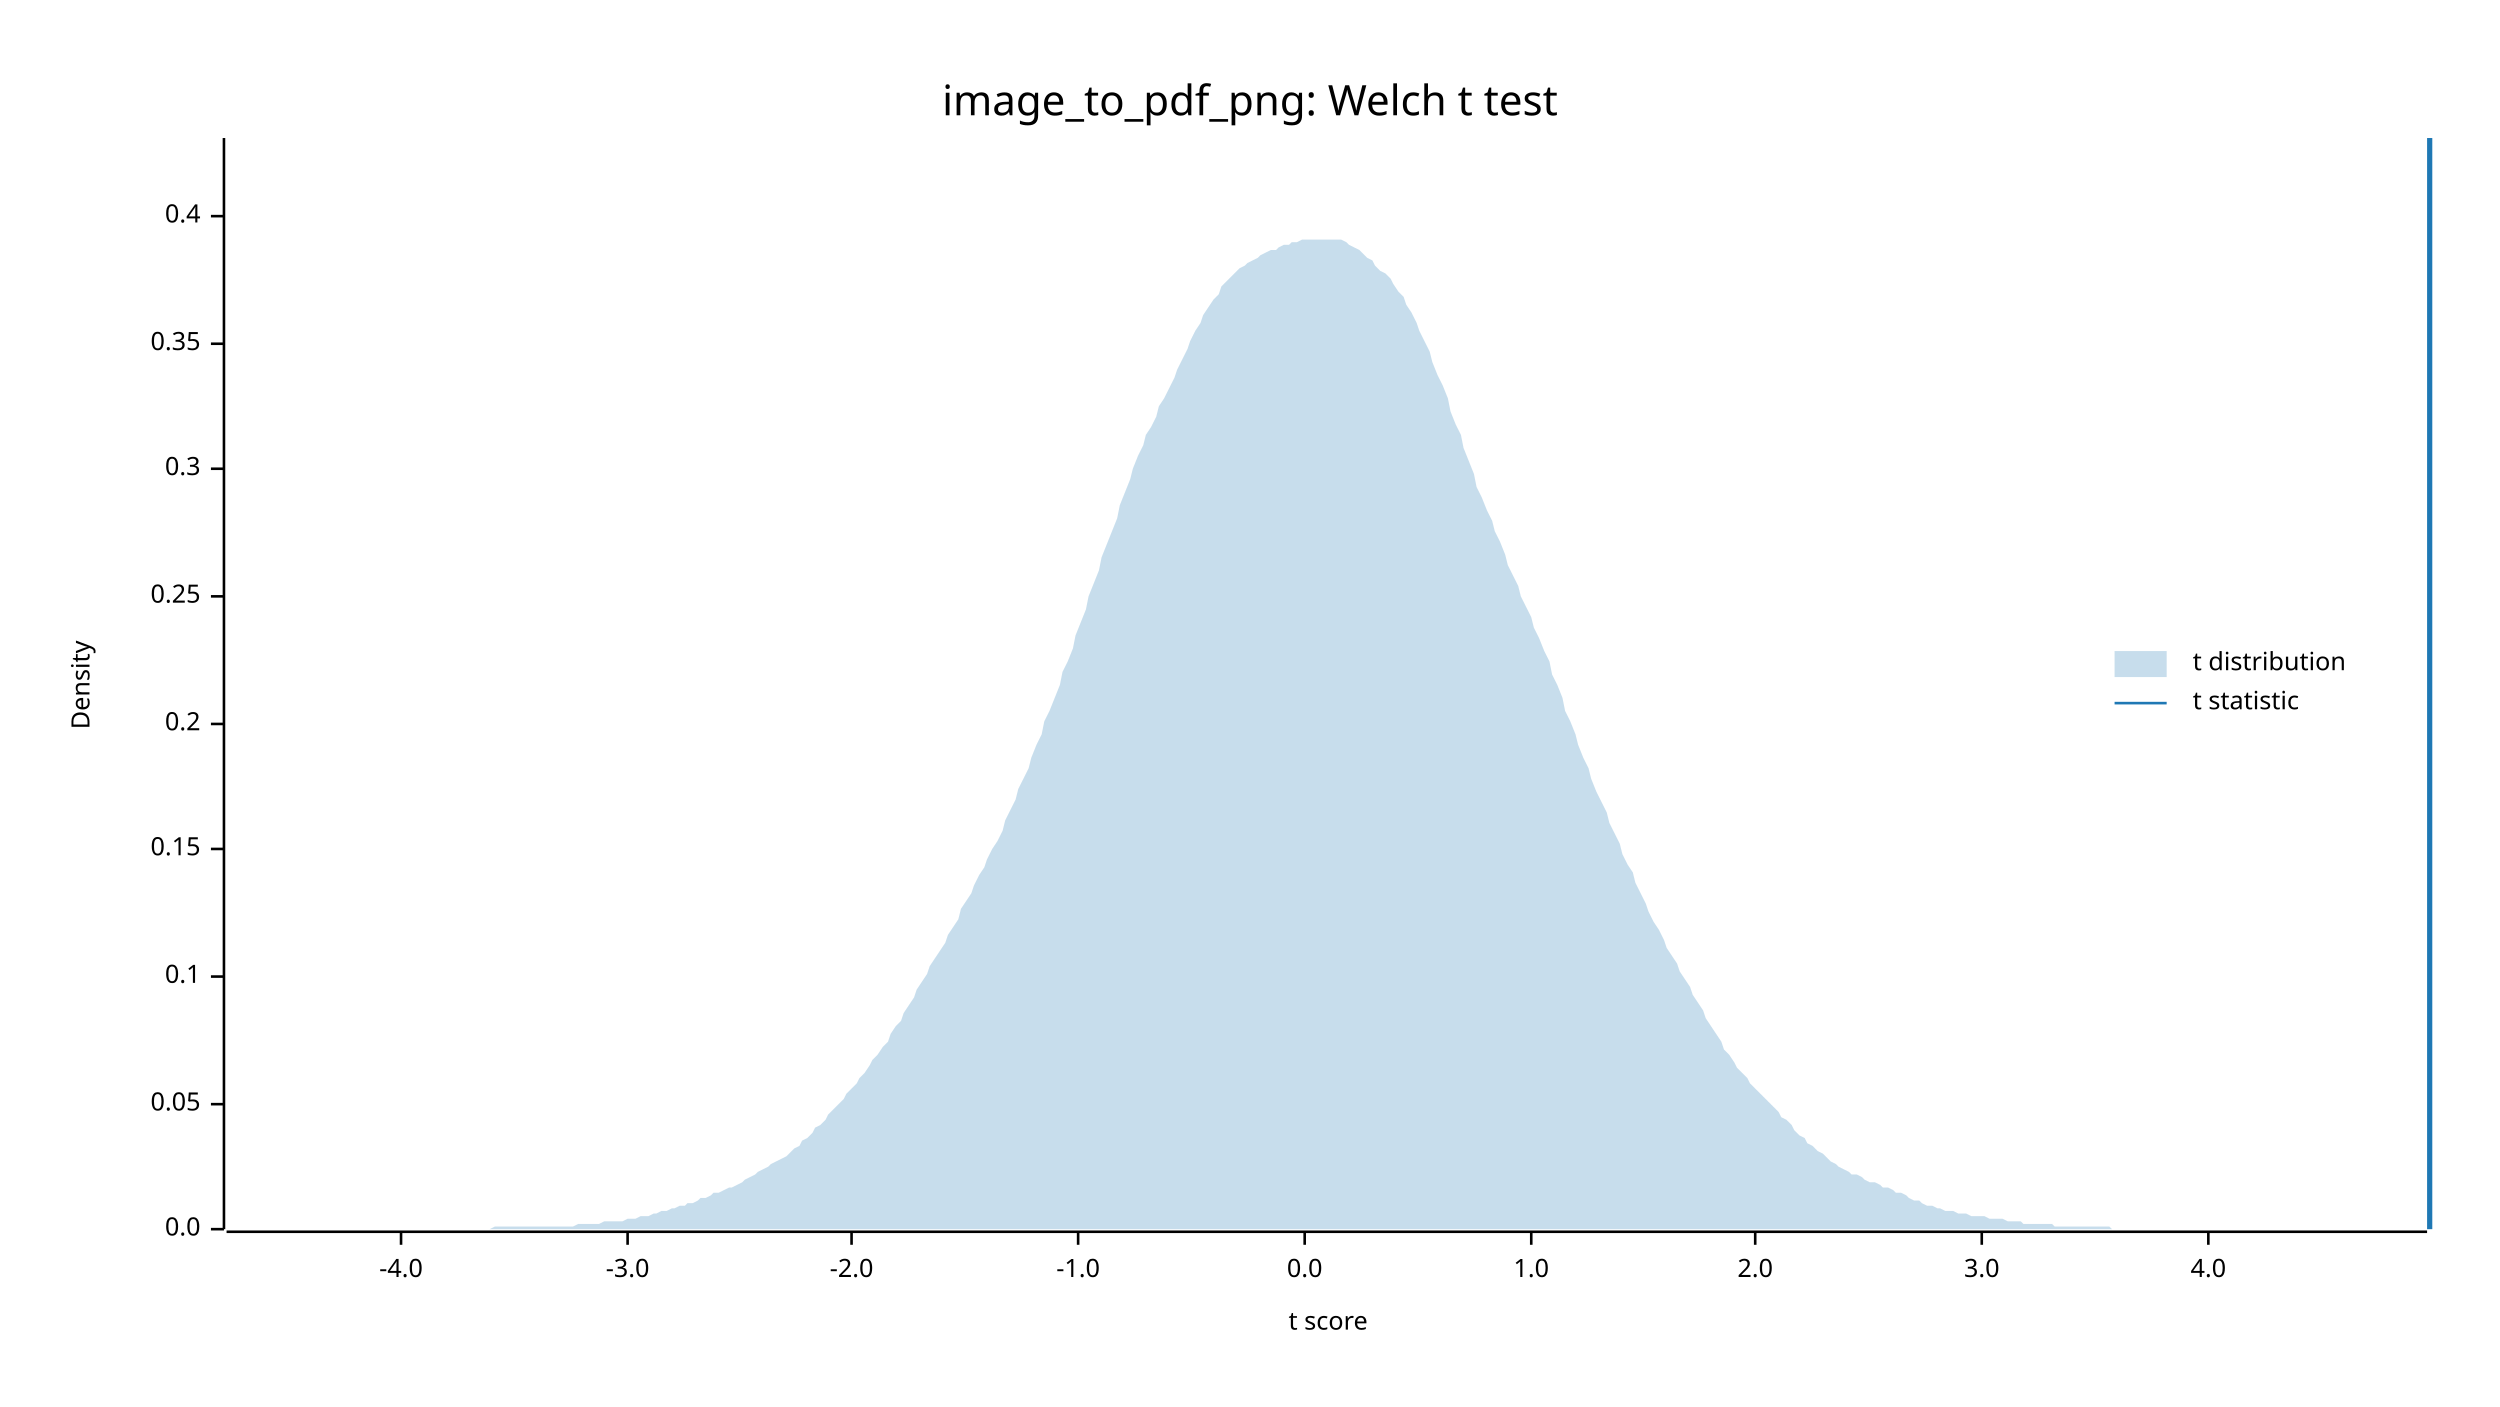
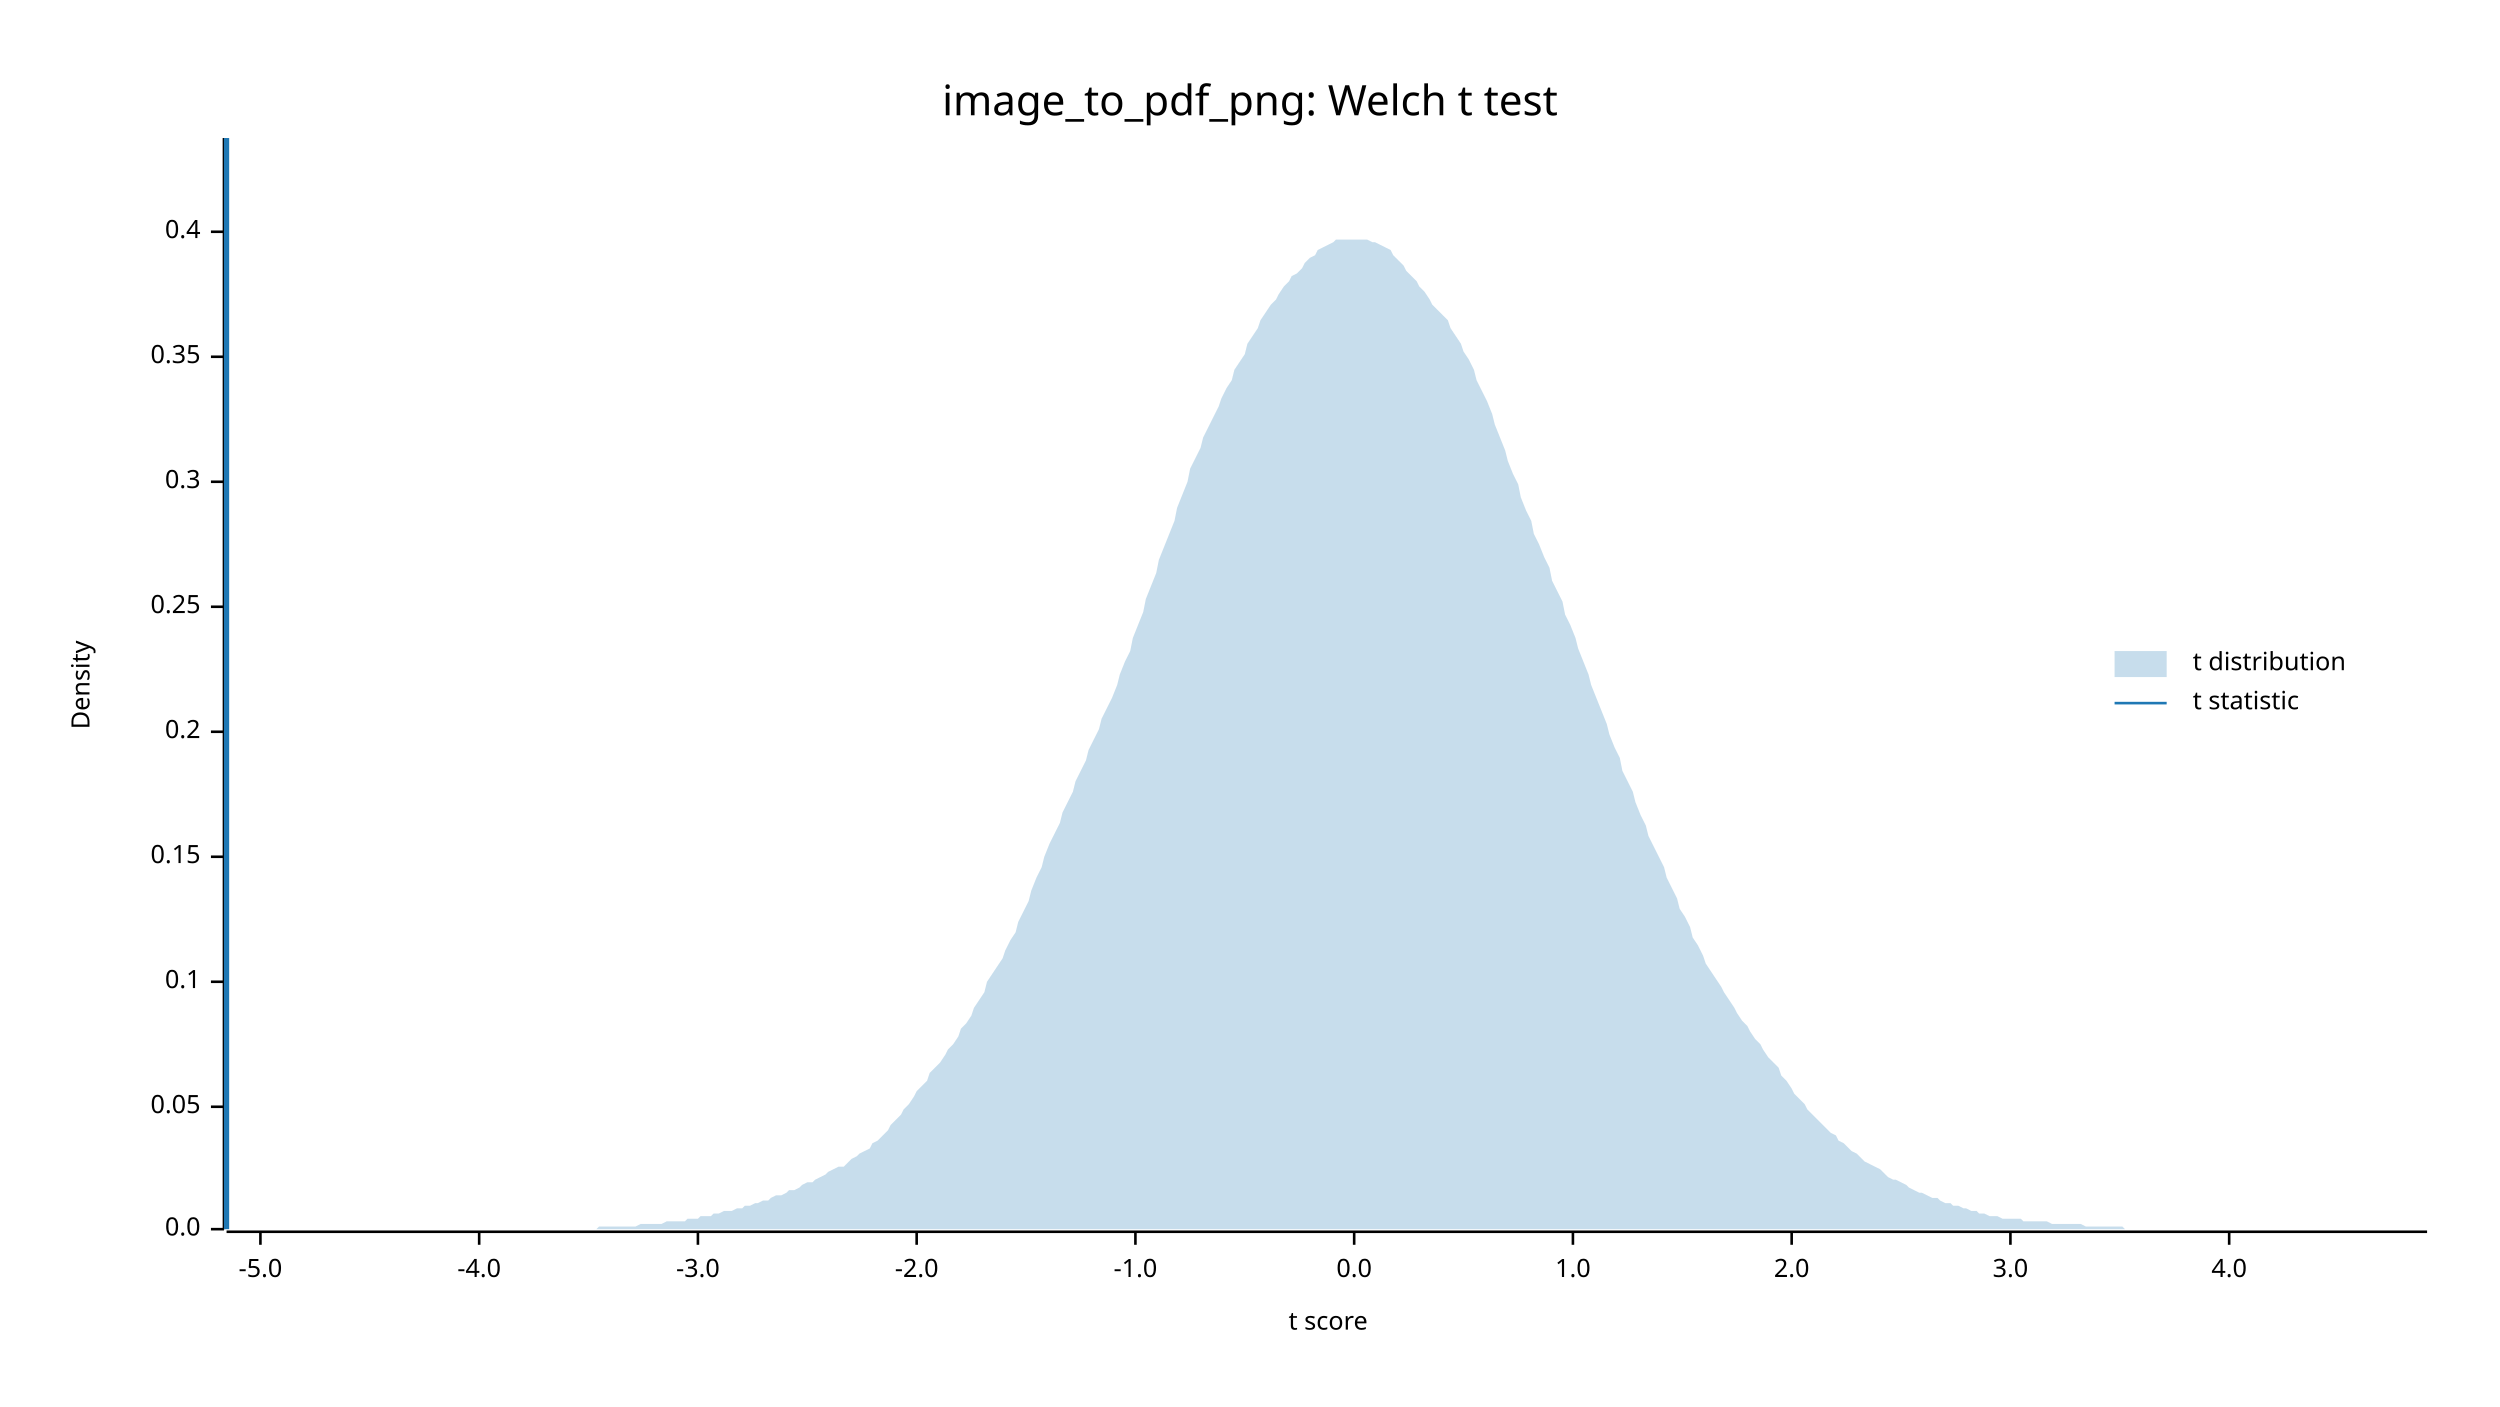
<svg xmlns="http://www.w3.org/2000/svg" width="960" height="540" viewBox="0 0 960 540">
  <text x="480" y="32" dy="0.76em" text-anchor="middle" font-family="sans-serif" font-size="16.129" opacity="1" fill="#000000">
image_to_pdf_png: Welch t test
</text>
  <text x="27" y="263" dy="0.76em" text-anchor="middle" font-family="sans-serif" font-size="9.677" opacity="1" fill="#000000" transform="rotate(270, 27, 263)">
Density
</text>
  <text x="510" y="513" dy="-0.5ex" text-anchor="middle" font-family="sans-serif" font-size="9.677" opacity="1" fill="#000000">
t score
</text>
  <polyline fill="none" opacity="1" stroke="#000000" stroke-width="1" points="86,53 86,472 " />
  <text x="77" y="472" dy="0.5ex" text-anchor="end" font-family="sans-serif" font-size="9.677" opacity="1" fill="#000000">
0.0
</text>
  <polyline fill="none" opacity="1" stroke="#000000" stroke-width="1" points="81,472 86,472 " />
-   <text x="77" y="424" dy="0.5ex" text-anchor="end" font-family="sans-serif" font-size="9.677" opacity="1" fill="#000000">
+   <text x="77" y="425" dy="0.5ex" text-anchor="end" font-family="sans-serif" font-size="9.677" opacity="1" fill="#000000">
0.05
</text>
-   <polyline fill="none" opacity="1" stroke="#000000" stroke-width="1" points="81,424 86,424 " />
-   <text x="77" y="375" dy="0.5ex" text-anchor="end" font-family="sans-serif" font-size="9.677" opacity="1" fill="#000000">
+   <polyline fill="none" opacity="1" stroke="#000000" stroke-width="1" points="81,425 86,425 " />
+   <text x="77" y="377" dy="0.5ex" text-anchor="end" font-family="sans-serif" font-size="9.677" opacity="1" fill="#000000">
0.1
</text>
-   <polyline fill="none" opacity="1" stroke="#000000" stroke-width="1" points="81,375 86,375 " />
-   <text x="77" y="326" dy="0.5ex" text-anchor="end" font-family="sans-serif" font-size="9.677" opacity="1" fill="#000000">
+   <polyline fill="none" opacity="1" stroke="#000000" stroke-width="1" points="81,377 86,377 " />
+   <text x="77" y="329" dy="0.5ex" text-anchor="end" font-family="sans-serif" font-size="9.677" opacity="1" fill="#000000">
0.15
</text>
-   <polyline fill="none" opacity="1" stroke="#000000" stroke-width="1" points="81,326 86,326 " />
-   <text x="77" y="278" dy="0.5ex" text-anchor="end" font-family="sans-serif" font-size="9.677" opacity="1" fill="#000000">
+   <polyline fill="none" opacity="1" stroke="#000000" stroke-width="1" points="81,329 86,329 " />
+   <text x="77" y="281" dy="0.5ex" text-anchor="end" font-family="sans-serif" font-size="9.677" opacity="1" fill="#000000">
0.2
</text>
-   <polyline fill="none" opacity="1" stroke="#000000" stroke-width="1" points="81,278 86,278 " />
-   <text x="77" y="229" dy="0.5ex" text-anchor="end" font-family="sans-serif" font-size="9.677" opacity="1" fill="#000000">
+   <polyline fill="none" opacity="1" stroke="#000000" stroke-width="1" points="81,281 86,281 " />
+   <text x="77" y="233" dy="0.5ex" text-anchor="end" font-family="sans-serif" font-size="9.677" opacity="1" fill="#000000">
0.25
</text>
-   <polyline fill="none" opacity="1" stroke="#000000" stroke-width="1" points="81,229 86,229 " />
-   <text x="77" y="180" dy="0.5ex" text-anchor="end" font-family="sans-serif" font-size="9.677" opacity="1" fill="#000000">
+   <polyline fill="none" opacity="1" stroke="#000000" stroke-width="1" points="81,233 86,233 " />
+   <text x="77" y="185" dy="0.5ex" text-anchor="end" font-family="sans-serif" font-size="9.677" opacity="1" fill="#000000">
0.3
</text>
-   <polyline fill="none" opacity="1" stroke="#000000" stroke-width="1" points="81,180 86,180 " />
-   <text x="77" y="132" dy="0.5ex" text-anchor="end" font-family="sans-serif" font-size="9.677" opacity="1" fill="#000000">
+   <polyline fill="none" opacity="1" stroke="#000000" stroke-width="1" points="81,185 86,185 " />
+   <text x="77" y="137" dy="0.5ex" text-anchor="end" font-family="sans-serif" font-size="9.677" opacity="1" fill="#000000">
0.35
</text>
-   <polyline fill="none" opacity="1" stroke="#000000" stroke-width="1" points="81,132 86,132 " />
-   <text x="77" y="83" dy="0.5ex" text-anchor="end" font-family="sans-serif" font-size="9.677" opacity="1" fill="#000000">
+   <polyline fill="none" opacity="1" stroke="#000000" stroke-width="1" points="81,137 86,137 " />
+   <text x="77" y="89" dy="0.5ex" text-anchor="end" font-family="sans-serif" font-size="9.677" opacity="1" fill="#000000">
0.4
</text>
-   <polyline fill="none" opacity="1" stroke="#000000" stroke-width="1" points="81,83 86,83 " />
+   <polyline fill="none" opacity="1" stroke="#000000" stroke-width="1" points="81,89 86,89 " />
  <polyline fill="none" opacity="1" stroke="#000000" stroke-width="1" points="87,473 932,473 " />
-   <text x="154" y="483" dy="0.76em" text-anchor="middle" font-family="sans-serif" font-size="9.677" opacity="1" fill="#000000">
+   <text x="100" y="483" dy="0.76em" text-anchor="middle" font-family="sans-serif" font-size="9.677" opacity="1" fill="#000000">
+ -5.0
+ </text>
+   <polyline fill="none" opacity="1" stroke="#000000" stroke-width="1" points="100,473 100,478 " />
+   <text x="184" y="483" dy="0.76em" text-anchor="middle" font-family="sans-serif" font-size="9.677" opacity="1" fill="#000000">
-4.0
</text>
-   <polyline fill="none" opacity="1" stroke="#000000" stroke-width="1" points="154,473 154,478 " />
-   <text x="241" y="483" dy="0.76em" text-anchor="middle" font-family="sans-serif" font-size="9.677" opacity="1" fill="#000000">
+   <polyline fill="none" opacity="1" stroke="#000000" stroke-width="1" points="184,473 184,478 " />
+   <text x="268" y="483" dy="0.76em" text-anchor="middle" font-family="sans-serif" font-size="9.677" opacity="1" fill="#000000">
-3.0
</text>
-   <polyline fill="none" opacity="1" stroke="#000000" stroke-width="1" points="241,473 241,478 " />
-   <text x="327" y="483" dy="0.76em" text-anchor="middle" font-family="sans-serif" font-size="9.677" opacity="1" fill="#000000">
+   <polyline fill="none" opacity="1" stroke="#000000" stroke-width="1" points="268,473 268,478 " />
+   <text x="352" y="483" dy="0.76em" text-anchor="middle" font-family="sans-serif" font-size="9.677" opacity="1" fill="#000000">
-2.0
</text>
-   <polyline fill="none" opacity="1" stroke="#000000" stroke-width="1" points="327,473 327,478 " />
-   <text x="414" y="483" dy="0.76em" text-anchor="middle" font-family="sans-serif" font-size="9.677" opacity="1" fill="#000000">
+   <polyline fill="none" opacity="1" stroke="#000000" stroke-width="1" points="352,473 352,478 " />
+   <text x="436" y="483" dy="0.76em" text-anchor="middle" font-family="sans-serif" font-size="9.677" opacity="1" fill="#000000">
-1.0
</text>
-   <polyline fill="none" opacity="1" stroke="#000000" stroke-width="1" points="414,473 414,478 " />
-   <text x="501" y="483" dy="0.76em" text-anchor="middle" font-family="sans-serif" font-size="9.677" opacity="1" fill="#000000">
+   <polyline fill="none" opacity="1" stroke="#000000" stroke-width="1" points="436,473 436,478 " />
+   <text x="520" y="483" dy="0.76em" text-anchor="middle" font-family="sans-serif" font-size="9.677" opacity="1" fill="#000000">
0.0
</text>
-   <polyline fill="none" opacity="1" stroke="#000000" stroke-width="1" points="501,473 501,478 " />
-   <text x="588" y="483" dy="0.76em" text-anchor="middle" font-family="sans-serif" font-size="9.677" opacity="1" fill="#000000">
+   <polyline fill="none" opacity="1" stroke="#000000" stroke-width="1" points="520,473 520,478 " />
+   <text x="604" y="483" dy="0.76em" text-anchor="middle" font-family="sans-serif" font-size="9.677" opacity="1" fill="#000000">
1.0
</text>
-   <polyline fill="none" opacity="1" stroke="#000000" stroke-width="1" points="588,473 588,478 " />
-   <text x="674" y="483" dy="0.76em" text-anchor="middle" font-family="sans-serif" font-size="9.677" opacity="1" fill="#000000">
+   <polyline fill="none" opacity="1" stroke="#000000" stroke-width="1" points="604,473 604,478 " />
+   <text x="688" y="483" dy="0.76em" text-anchor="middle" font-family="sans-serif" font-size="9.677" opacity="1" fill="#000000">
2.0
</text>
-   <polyline fill="none" opacity="1" stroke="#000000" stroke-width="1" points="674,473 674,478 " />
-   <text x="761" y="483" dy="0.76em" text-anchor="middle" font-family="sans-serif" font-size="9.677" opacity="1" fill="#000000">
+   <polyline fill="none" opacity="1" stroke="#000000" stroke-width="1" points="688,473 688,478 " />
+   <text x="772" y="483" dy="0.76em" text-anchor="middle" font-family="sans-serif" font-size="9.677" opacity="1" fill="#000000">
3.0
</text>
-   <polyline fill="none" opacity="1" stroke="#000000" stroke-width="1" points="761,473 761,478 " />
-   <text x="848" y="483" dy="0.76em" text-anchor="middle" font-family="sans-serif" font-size="9.677" opacity="1" fill="#000000">
+   <polyline fill="none" opacity="1" stroke="#000000" stroke-width="1" points="772,473 772,478 " />
+   <text x="856" y="483" dy="0.76em" text-anchor="middle" font-family="sans-serif" font-size="9.677" opacity="1" fill="#000000">
4.0
</text>
-   <polyline fill="none" opacity="1" stroke="#000000" stroke-width="1" points="848,473 848,478 " />
-   <polygon opacity="0.25" fill="#1F78B4" points="87,472 88,472 90,472 92,472 93,472 95,472 97,472 98,472 100,472 102,472 103,472 105,472 107,472 109,472 110,472 112,472 114,472 115,472 117,472 119,472 120,472 122,472 124,472 125,472 127,472 129,472 131,472 132,472 134,472 136,472 137,472 139,472 141,472 142,472 144,472 146,472 147,472 149,472 151,472 153,472 154,472 156,472 158,472 159,472 161,472 163,472 164,472 166,472 168,472 169,472 171,472 173,472 175,472 176,472 178,472 180,472 181,472 183,472 185,472 186,472 188,472 190,471 191,471 193,471 195,471 197,471 198,471 200,471 202,471 203,471 205,471 207,471 208,471 210,471 212,471 214,471 215,471 217,471 219,471 220,471 222,470 224,470 225,470 227,470 229,470 230,470 232,469 234,469 236,469 237,469 239,469 241,468 242,468 244,468 246,467 247,467 249,467 251,466 252,466 254,465 256,465 258,464 259,464 261,463 263,463 264,462 266,462 268,461 269,460 271,460 273,459 274,458 276,458 278,457 280,456 281,456 283,455 285,454 286,453 288,452 290,451 291,450 293,449 295,448 296,447 298,446 300,445 302,444 303,443 305,441 307,440 308,438 310,437 312,435 313,433 315,432 317,430 318,428 320,426 322,424 324,422 325,420 327,418 329,416 330,414 332,412 334,409 335,407 337,405 339,402 341,400 342,397 344,394 346,392 347,389 349,386 351,383 352,380 354,377 356,374 357,371 359,368 361,365 363,362 364,359 366,356 368,353 369,349 371,346 373,343 374,340 376,336 378,333 379,330 381,326 383,323 385,319 386,315 388,311 390,307 391,303 393,299 395,295 396,291 398,286 400,282 401,277 403,273 405,268 407,263 408,258 410,254 412,249 413,244 415,239 417,234 418,229 420,224 422,219 423,214 425,209 427,204 429,199 430,194 432,189 434,184 435,180 437,175 439,171 440,167 442,164 444,160 445,156 447,153 449,149 451,145 452,142 454,138 456,134 457,131 459,127 461,124 462,121 464,118 466,115 468,113 469,110 471,108 473,106 474,105 476,103 478,102 479,101 481,100 483,99 484,98 486,97 488,96 490,96 491,95 493,94 495,94 496,93 498,93 500,92 501,92 503,92 505,92 506,92 508,92 510,92 512,92 513,92 515,92 517,93 518,94 520,95 522,96 523,97 525,99 527,100 528,102 530,104 532,105 534,107 535,109 537,112 539,114 540,117 542,120 544,124 545,127 547,131 549,135 550,139 552,144 554,148 556,153 557,158 559,163 561,167 562,172 564,177 566,182 567,187 569,191 571,196 573,200 574,204 576,208 578,213 579,217 581,221 583,225 584,229 586,233 588,237 589,241 591,245 593,250 595,254 596,259 598,263 600,268 601,273 603,277 605,282 606,286 608,291 610,295 611,299 613,304 615,308 617,312 618,316 620,320 622,324 623,328 625,332 627,335 628,339 630,343 632,347 633,350 635,354 637,357 639,361 640,364 642,367 644,370 645,373 647,376 649,379 650,382 652,385 654,388 655,391 657,394 659,397 661,400 662,403 664,405 666,408 667,410 669,412 671,414 672,416 674,418 676,420 677,421 679,423 681,425 683,427 684,429 686,430 688,432 689,434 691,436 693,437 694,439 696,440 698,442 700,443 701,444 703,446 705,447 706,448 708,449 710,450 711,451 713,451 715,452 716,453 718,454 720,454 722,455 723,456 725,456 727,457 728,458 730,458 732,459 733,460 735,461 737,461 738,462 740,463 742,463 744,464 745,464 747,465 749,465 750,465 752,466 754,466 755,466 757,467 759,467 760,467 762,467 764,468 766,468 767,468 769,468 771,469 772,469 774,469 776,469 777,470 779,470 781,470 782,470 784,470 786,470 788,470 789,471 791,471 793,471 794,471 796,471 798,471 799,471 801,471 803,471 804,471 806,471 808,471 810,471 811,472 813,472 815,472 816,472 818,472 820,472 821,472 823,472 825,472 827,472 828,472 830,472 832,472 833,472 835,472 837,472 838,472 840,472 842,472 843,472 845,472 847,472 849,472 850,472 852,472 854,472 855,472 857,472 859,472 860,472 862,472 864,472 865,472 867,472 869,472 871,472 872,472 874,472 876,472 877,472 879,472 881,472 882,472 884,472 886,472 887,472 889,472 891,472 893,472 894,472 896,472 898,472 899,472 901,472 903,472 904,472 906,472 908,472 909,472 911,472 913,472 915,472 916,472 918,472 920,472 921,472 923,472 925,472 926,472 928,472 930,472 932,472 932,472 87,472 " />
-   <polyline fill="none" opacity="1" stroke="#1F78B4" stroke-width="2" points="933,472 933,53 " />
+   <polyline fill="none" opacity="1" stroke="#000000" stroke-width="1" points="856,473 856,478 " />
+   <polygon opacity="0.25" fill="#1F78B4" points="87,472 88,472 90,472 92,472 93,472 95,472 97,472 98,472 100,472 102,472 103,472 105,472 107,472 109,472 110,472 112,472 114,472 115,472 117,472 119,472 120,472 122,472 124,472 125,472 127,472 129,472 131,472 132,472 134,472 136,472 137,472 139,472 141,472 142,472 144,472 146,472 147,472 149,472 151,472 153,472 154,472 156,472 158,472 159,472 161,472 163,472 164,472 166,472 168,472 169,472 171,472 173,472 175,472 176,472 178,472 180,472 181,472 183,472 185,472 186,472 188,472 190,472 191,472 193,472 195,472 197,472 198,472 200,472 202,472 203,472 205,472 207,472 208,472 210,472 212,472 214,472 215,472 217,472 219,472 220,472 222,472 224,472 225,472 227,472 229,472 230,471 232,471 234,471 236,471 237,471 239,471 241,471 242,471 244,471 246,470 247,470 249,470 251,470 252,470 254,470 256,469 258,469 259,469 261,469 263,469 264,468 266,468 268,468 269,467 271,467 273,467 274,466 276,466 278,465 280,465 281,465 283,464 285,464 286,463 288,463 290,462 291,462 293,461 295,461 296,460 298,459 300,459 302,458 303,457 305,457 307,456 308,455 310,454 312,454 313,453 315,452 317,451 318,450 320,449 322,448 324,448 325,447 327,445 329,444 330,443 332,442 334,441 335,439 337,438 339,436 341,434 342,432 344,430 346,428 347,426 349,424 351,421 352,419 354,417 356,415 357,412 359,410 361,408 363,405 364,403 366,401 368,398 369,395 371,393 373,390 374,387 376,384 378,381 379,377 381,374 383,371 385,368 386,365 388,361 390,358 391,354 393,350 395,346 396,342 398,337 400,333 401,329 403,324 405,320 407,316 408,312 410,308 412,304 413,300 415,296 417,292 418,288 420,284 422,280 423,276 425,272 427,268 429,263 430,259 432,254 434,250 435,245 437,240 439,235 440,230 442,225 444,220 445,215 447,210 449,205 451,200 452,195 454,190 456,185 457,180 459,176 461,172 462,168 464,164 466,160 468,156 469,153 471,149 473,146 474,142 476,139 478,136 479,132 481,129 483,126 484,123 486,120 488,117 490,115 491,113 493,110 495,108 496,106 498,105 500,103 501,101 503,99 505,98 506,96 508,95 510,94 512,93 513,92 515,92 517,92 518,92 520,92 522,92 523,92 525,92 527,93 528,93 530,94 532,95 534,96 535,98 537,100 539,102 540,104 542,106 544,108 545,110 547,112 549,115 550,117 552,119 554,121 556,123 557,126 559,129 561,132 562,135 564,138 566,142 567,146 569,150 571,154 573,159 574,163 576,168 578,173 579,177 581,182 583,186 584,191 586,196 588,200 589,205 591,209 593,214 595,218 596,223 598,227 600,231 601,236 603,240 605,245 606,249 608,254 610,259 611,263 613,268 615,273 617,278 618,282 620,287 622,291 623,296 625,300 627,304 628,308 630,313 632,317 633,321 635,325 637,329 639,333 640,337 642,341 644,345 645,349 647,352 649,356 650,360 652,363 654,367 655,370 657,373 659,376 661,379 662,381 664,384 666,387 667,389 669,392 671,394 672,396 674,399 676,401 677,403 679,406 681,408 683,410 684,413 686,415 688,418 689,420 691,422 693,424 694,426 696,428 698,430 700,432 701,433 703,435 705,436 706,438 708,439 710,441 711,442 713,443 715,445 716,446 718,447 720,448 722,449 723,450 725,452 727,453 728,453 730,454 732,455 733,456 735,457 737,458 738,458 740,459 742,460 744,460 745,461 747,462 749,462 750,463 752,463 754,464 755,464 757,465 759,465 760,466 762,466 764,467 766,467 767,467 769,468 771,468 772,468 774,468 776,468 777,469 779,469 781,469 782,469 784,469 786,469 788,470 789,470 791,470 793,470 794,470 796,470 798,470 799,470 801,471 803,471 804,471 806,471 808,471 810,471 811,471 813,471 815,471 816,472 818,472 820,472 821,472 823,472 825,472 827,472 828,472 830,472 832,472 833,472 835,472 837,472 838,472 840,472 842,472 843,472 845,472 847,472 849,472 850,472 852,472 854,472 855,472 857,472 859,472 860,472 862,472 864,472 865,472 867,472 869,472 871,472 872,472 874,472 876,472 877,472 879,472 881,472 882,472 884,472 886,472 887,472 889,472 891,472 893,472 894,472 896,472 898,472 899,472 901,472 903,472 904,472 906,472 908,472 909,472 911,472 913,472 915,472 916,472 918,472 920,472 921,472 923,472 925,472 926,472 928,472 930,472 932,472 932,472 87,472 " />
+   <polyline fill="none" opacity="1" stroke="#1F78B4" stroke-width="2" points="87,472 87,53 " />
  <text x="842" y="250" dy="0.76em" text-anchor="start" font-family="sans-serif" font-size="9.677" opacity="1" fill="#000000">
t distribution
</text>
  <text x="842" y="265" dy="0.76em" text-anchor="start" font-family="sans-serif" font-size="9.677" opacity="1" fill="#000000">
t statistic
</text>
  <rect x="812" y="250" width="20" height="10" opacity="0.25" fill="#1F78B4" stroke="none" />
  <polyline fill="none" opacity="1" stroke="#1F78B4" stroke-width="1" points="812,270 832,270 " />
</svg>
